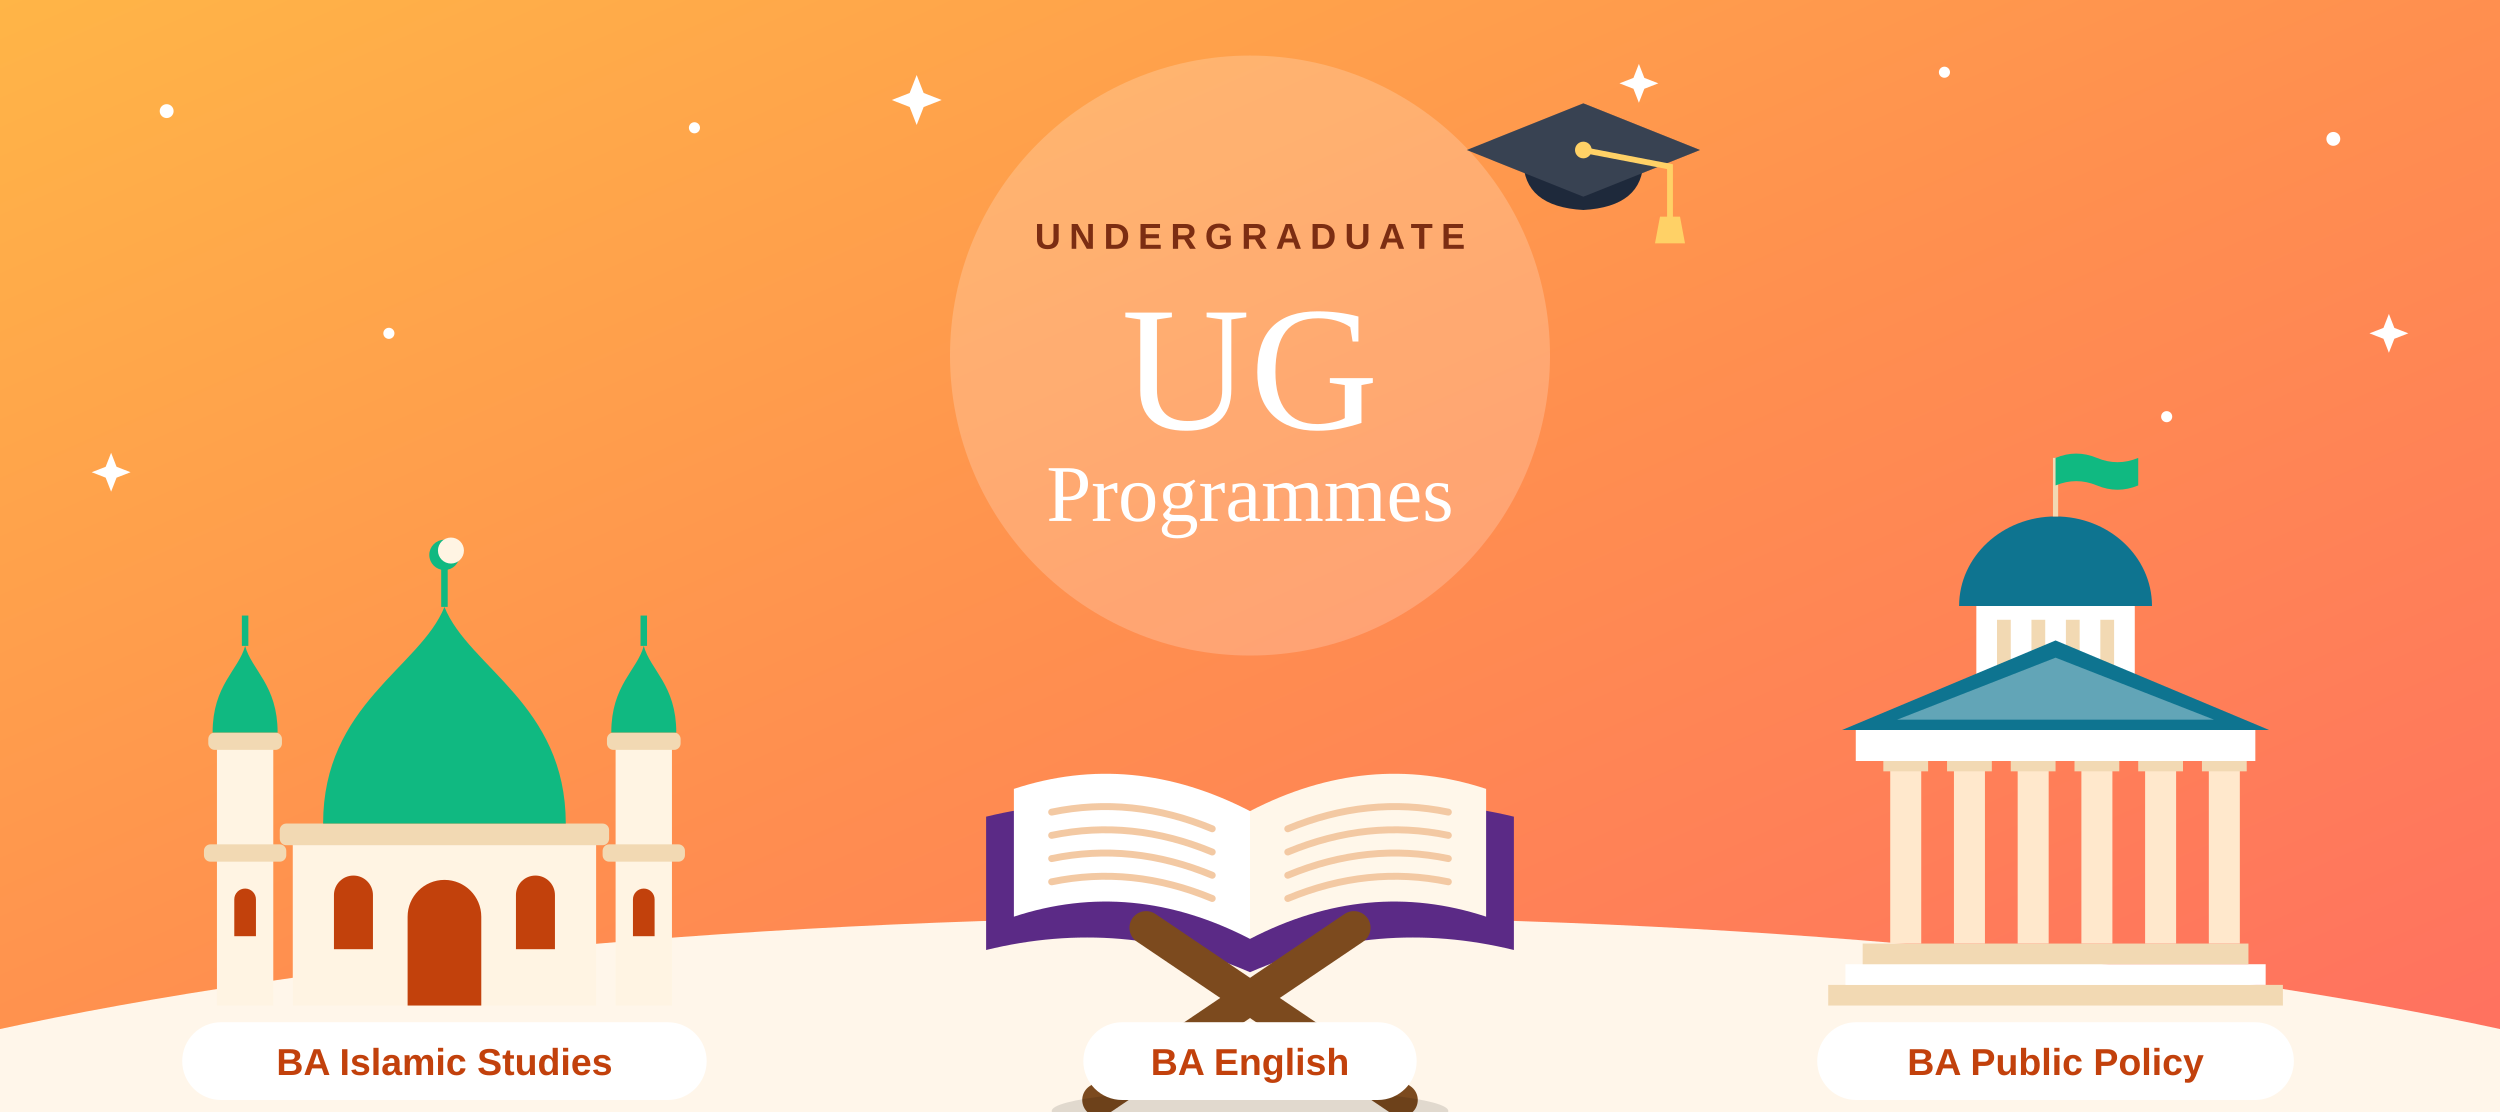
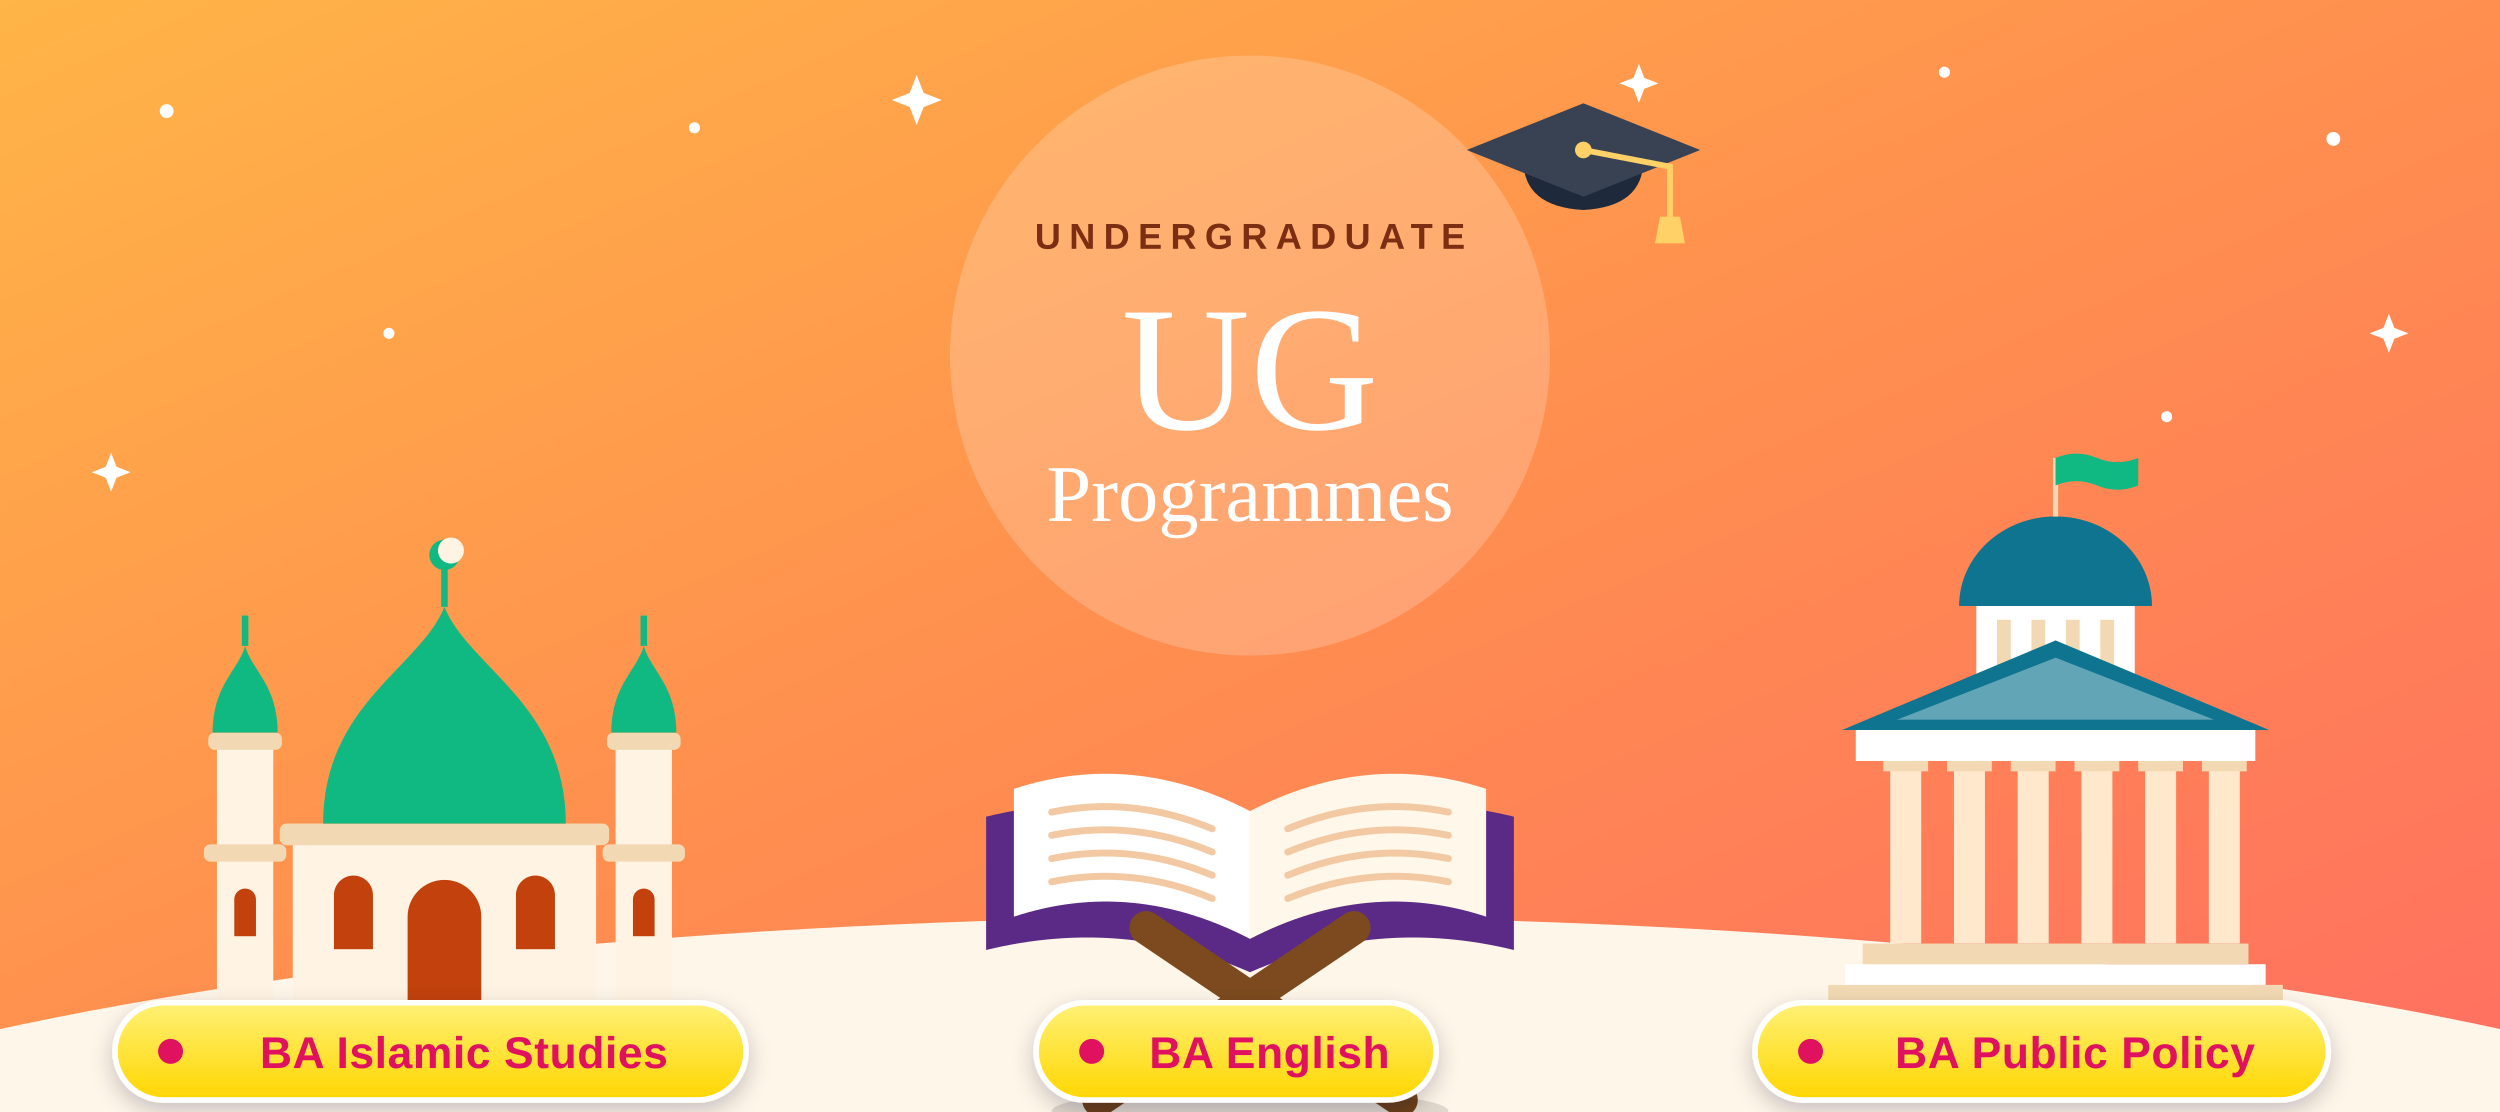
<svg xmlns="http://www.w3.org/2000/svg" viewBox="0 0 900 400" width="900" height="400">
  <defs>
    <linearGradient id="bg" x1="0" y1="0" x2="1" y2="1">
      <stop offset="0" stop-color="#ffb547" />
      <stop offset="0.5" stop-color="#ff8f4f" />
      <stop offset="1" stop-color="#ff6f61" />
    </linearGradient>
+     <linearGradient id="pillBg" x1="0" y1="0" x2="0" y2="1">
+       <stop offset="0" stop-color="#fff176" />
+       <stop offset="1" stop-color="#ffd600" />
+     </linearGradient>
+     <filter id="pillShadow" x="-20%" y="-40%" width="140%" height="200%">
+       <feDropShadow dx="0" dy="3" stdDeviation="4" flood-color="#0f172a" flood-opacity="0.22" />
+     </filter>
    <style>
      .tw { animation: tw 2.8s ease-in-out infinite; transform-box: fill-box; transform-origin: center; }
      .bob { animation: bob 5s ease-in-out infinite; }
      @keyframes tw { 0%,100% { opacity: .3; transform: scale(.6) } 50% { opacity: 1; transform: scale(1) } }
      @keyframes bob { 0%,100% { transform: translateY(0) } 50% { transform: translateY(-6px) } }
      @media (prefers-reduced-motion: reduce) { .tw,.bob { animation: none } }
    </style>
  </defs>
  <rect width="900" height="400" fill="url(#bg)" />
  <circle cx="60" cy="40" r="2.5" fill="#fff" />
  <circle cx="840" cy="50" r="2.5" fill="#fff" />
  <circle cx="700" cy="26" r="2" fill="#fff" />
  <circle cx="250" cy="46" r="2" fill="#fff" />
  <circle cx="140" cy="120" r="2" fill="#fff" />
  <circle cx="780" cy="150" r="2" fill="#fff" />
  <g transform="translate(330 36)">
    <path class="tw" style="animation-delay:0s" d="M0 -9 L2.52 -2.52 L9 0 L2.52 2.52 L0 9 L-2.52 2.52 L-9 0 L-2.52 -2.52Z" fill="#fff" />
  </g>
  <g transform="translate(590 30)">
    <path class="tw" style="animation-delay:-1s" d="M0 -7 L1.96 -1.96 L7 0 L1.96 1.96 L0 7 L-1.96 1.96 L-7 0 L-1.96 -1.96Z" fill="#fff" />
  </g>
  <g transform="translate(860 120)">
    <path class="tw" style="animation-delay:-2s" d="M0 -7 L1.96 -1.96 L7 0 L1.96 1.96 L0 7 L-1.96 1.96 L-7 0 L-1.96 -1.96Z" fill="#fff" />
  </g>
  <g transform="translate(40 170)">
    <path class="tw" style="animation-delay:-1.4s" d="M0 -7 L1.96 -1.96 L7 0 L1.96 1.96 L0 7 L-1.96 1.96 L-7 0 L-1.96 -1.96Z" fill="#fff" />
  </g>
  <ellipse cx="450" cy="470" rx="640" ry="140" fill="#fff6ea" />
  <g transform="translate(160 362) scale(0.78)">
    <g>
      <rect x="-105" y="-120" width="26" height="120" fill="#fff4e3" />
      <rect x="-111" y="-74.4" width="38" height="8" rx="3" fill="#f2d9b3" />
      <rect x="-109" y="-126" width="34" height="8" rx="3" fill="#f2d9b3" />
      <path d="M-97 -32 V-49 A5 5 0 0 1 -87 -49 V-32Z" fill="#c2410c" />
      <path d="M-107 -126 C-107 -148 -95 -154.8 -92 -166 C-89 -154.8 -77 -148 -77 -126Z" fill="#10b981" />
      <line x1="-92" y1="-166" x2="-92" y2="-180" stroke="#10b981" stroke-width="3" />
    </g>
    <g>
      <rect x="79" y="-120" width="26" height="120" fill="#fff4e3" />
      <rect x="73" y="-74.4" width="38" height="8" rx="3" fill="#f2d9b3" />
      <rect x="75" y="-126" width="34" height="8" rx="3" fill="#f2d9b3" />
      <path d="M87 -32 V-49 A5 5 0 0 1 97 -49 V-32Z" fill="#c2410c" />
      <path d="M77 -126 C77 -148 89 -154.8 92 -166 C95 -154.8 107 -148 107 -126Z" fill="#10b981" />
      <line x1="92" y1="-166" x2="92" y2="-180" stroke="#10b981" stroke-width="3" />
    </g>
    <rect x="-70" y="-78" width="140" height="78" fill="#fff4e3" />
    <rect x="-76" y="-84" width="152" height="10" rx="3" fill="#f2d9b3" />
    <path d="M-56 -84 C-56 -139 -11.2 -156 0 -184 C11.2 -156 56 -139 56 -84Z" fill="#10b981" />
    <line x1="0" y1="-184" x2="0" y2="-202" stroke="#10b981" stroke-width="3" />
    <circle cx="0" cy="-208" r="7" fill="#10b981" />
    <circle cx="3" cy="-210" r="6" fill="#fff4e3" />
    <path d="M-17 0 V-41 A17 17 0 0 1 17 -41 V0Z" fill="#c2410c" />
    <path d="M-51 -26 V-51 A9 9 0 0 1 -33 -51 V-26Z" fill="#c2410c" />
    <path d="M33 -26 V-51 A9 9 0 0 1 51 -51 V-26Z" fill="#c2410c" />
  </g>
  <g transform="translate(740 362) scale(0.62)">
    <rect x="-46" y="-232" width="92" height="50" fill="#fff" />
    <rect x="-34" y="-224" width="8" height="34" fill="#f2d9b3" />
    <rect x="-14" y="-224" width="8" height="34" fill="#f2d9b3" />
    <rect x="6" y="-224" width="8" height="34" fill="#f2d9b3" />
    <rect x="26" y="-224" width="8" height="34" fill="#f2d9b3" />
    <path d="M-56 -232 A56 52 0 0 1 56 -232Z" fill="#0e7490" />
    <line x1="0" y1="-284" x2="0" y2="-318" stroke="#f2d9b3" stroke-width="3" />
    <path d="M0 -318 q12 -5 24 0 q12 5 24 0 v16 q-12 5 -24 0 q-12 -5 -24 0Z" fill="#10b981" />
    <rect x="-132" y="-12" width="264" height="12" fill="#f2d9b3" />
    <rect x="-122" y="-24" width="244" height="12" fill="#fff" />
    <rect x="-112" y="-36" width="224" height="12" fill="#f2d9b3" />
    <rect x="-96" y="-138" width="18" height="102" fill="#ffe8cc" />
    <rect x="-100" y="-142" width="26" height="6" fill="#f2d9b3" />
    <rect x="-59" y="-138" width="18" height="102" fill="#ffe8cc" />
    <rect x="-63" y="-142" width="26" height="6" fill="#f2d9b3" />
    <rect x="-22" y="-138" width="18" height="102" fill="#ffe8cc" />
    <rect x="-26" y="-142" width="26" height="6" fill="#f2d9b3" />
    <rect x="15" y="-138" width="18" height="102" fill="#ffe8cc" />
    <rect x="11" y="-142" width="26" height="6" fill="#f2d9b3" />
    <rect x="52" y="-138" width="18" height="102" fill="#ffe8cc" />
    <rect x="48" y="-142" width="26" height="6" fill="#f2d9b3" />
    <rect x="89" y="-138" width="18" height="102" fill="#ffe8cc" />
    <rect x="85" y="-142" width="26" height="6" fill="#f2d9b3" />
    <rect x="-116" y="-160" width="232" height="18" fill="#fff" />
    <path d="M-124 -160 L0 -212 L124 -160Z" fill="#0e7490" />
    <path d="M-92 -166 L0 -202 L92 -166Z" fill="#fff" fill-opacity="0.35" />
  </g>
  <g>
    <path d="M450 302 Q404.1 282 355 294 L355 342 Q404.1 330 450 350 Q495.9 330 545 342 L545 294 Q495.9 282 450 302Z" fill="#5b2a86" />
    <path d="M450 292 Q407.5 270 365 284 L365 330 Q407.5 316 450 338Z" fill="#ffffff" />
    <path d="M450 292 Q492.5 270 535 284 L535 330 Q492.5 316 450 338Z" fill="#fff7ea" />
    <path d="M436.4 298.364 Q407.5 286.364 378.6 292.364" fill="none" stroke="#f3c9a3" stroke-width="2.5" stroke-linecap="round" />
    <path d="M463.6 298.364 Q492.5 286.364 521.4 292.364" fill="none" stroke="#f3c9a3" stroke-width="2.5" stroke-linecap="round" />
    <path d="M436.4 306.727 Q407.5 294.727 378.6 300.727" fill="none" stroke="#f3c9a3" stroke-width="2.5" stroke-linecap="round" />
    <path d="M463.6 306.727 Q492.5 294.727 521.4 300.727" fill="none" stroke="#f3c9a3" stroke-width="2.5" stroke-linecap="round" />
    <path d="M436.4 315.091 Q407.5 303.091 378.6 309.091" fill="none" stroke="#f3c9a3" stroke-width="2.5" stroke-linecap="round" />
    <path d="M463.6 315.091 Q492.5 303.091 521.4 309.091" fill="none" stroke="#f3c9a3" stroke-width="2.5" stroke-linecap="round" />
    <path d="M436.4 323.455 Q407.5 311.455 378.6 317.455" fill="none" stroke="#f3c9a3" stroke-width="2.5" stroke-linecap="round" />
    <path d="M463.6 323.455 Q492.5 311.455 521.4 317.455" fill="none" stroke="#f3c9a3" stroke-width="2.5" stroke-linecap="round" />
  </g>
  <g stroke="#7c4a1e" stroke-width="12" stroke-linecap="round">
    <line x1="395.6" y1="396" x2="487.4" y2="334" />
    <line x1="504.4" y1="396" x2="412.6" y2="334" />
  </g>
  <ellipse cx="450" cy="400" rx="71.4" ry="8" fill="#000" fill-opacity="0.12" />
  <circle cx="450" cy="128" r="108" fill="#ffffff33" />
  <text x="450" y="89.57" text-anchor="middle" font-family="'Poppins','Segoe UI',Arial,sans-serif" font-weight="700" font-size="13" letter-spacing="3" fill="#7c2d12">UNDERGRADUATE</text>
  <text x="450" y="154.45" text-anchor="middle" font-family="Georgia,'Times New Roman',serif" font-size="64" fill="#fff">UG</text>
  <text x="450" y="187.53" text-anchor="middle" font-family="Georgia,'Times New Roman',serif" font-size="29" fill="#fff">Programmes</text>
  <g class="bob">
    <g transform="translate(570 54) scale(0.6)">
      <path d="M-36 6 Q-36 34 0 36 Q36 34 36 6 L36 -2 L-36 -2Z" fill="#1e293b" />
      <path d="M-70 0 L0 -28 L70 0 L0 28Z" fill="#1e293b" />
      <path d="M-70 0 L0 -28 L70 0 L0 28Z" fill="#fff" fill-opacity="0.12" />
      <circle cx="0" cy="0" r="5" fill="#ffd166" />
      <path d="M0 0 L52 10 L52 44" stroke="#ffd166" stroke-width="3.5" fill="none" />
      <path d="M46 40 h12 l3 16 h-18Z" fill="#ffd166" />
    </g>
  </g>
-   <rect x="65.6" y="368" width="188.8" height="28" rx="14" fill="#ffffff" />
-   <text x="160" y="387" text-anchor="middle" font-family="'Poppins','Segoe UI',Arial,sans-serif" font-weight="700" font-size="13.5" fill="#c2410c">BA Islamic Studies</text>
-   <rect x="390" y="368" width="120" height="28" rx="14" fill="#ffffff" />
-   <text x="450" y="387" text-anchor="middle" font-family="'Poppins','Segoe UI',Arial,sans-serif" font-weight="700" font-size="13.5" fill="#c2410c">BA English</text>
-   <rect x="654.2" y="368" width="171.6" height="28" rx="14" fill="#ffffff" />
-   <text x="740" y="387" text-anchor="middle" font-family="'Poppins','Segoe UI',Arial,sans-serif" font-weight="700" font-size="13.5" fill="#c2410c">BA Public Policy</text>
+   <g filter="url(#pillShadow)">
+     <rect x="41.4" y="361" width="227.2" height="35" rx="17.5" fill="url(#pillBg)" stroke="#ffffff" stroke-width="2" />
+   </g>
+   <circle cx="61.4" cy="378.5" r="4.5" fill="#e0115f" />
+   <text x="167" y="384.5" text-anchor="middle" font-family="'Poppins','Segoe UI',Arial,sans-serif" font-weight="800" font-size="16" letter-spacing="0.2" fill="#e0115f">BA Islamic Studies</text>
+   <g filter="url(#pillShadow)">
+     <rect x="373.0" y="361" width="144.0" height="35" rx="17.5" fill="url(#pillBg)" stroke="#ffffff" stroke-width="2" />
+   </g>
+   <circle cx="393.0" cy="378.5" r="4.5" fill="#e0115f" />
+   <text x="457" y="384.5" text-anchor="middle" font-family="'Poppins','Segoe UI',Arial,sans-serif" font-weight="800" font-size="16" letter-spacing="0.2" fill="#e0115f">BA English</text>
+   <g filter="url(#pillShadow)">
+     <rect x="631.8" y="361" width="206.4" height="35" rx="17.5" fill="url(#pillBg)" stroke="#ffffff" stroke-width="2" />
+   </g>
+   <circle cx="651.8" cy="378.5" r="4.5" fill="#e0115f" />
+   <text x="747" y="384.5" text-anchor="middle" font-family="'Poppins','Segoe UI',Arial,sans-serif" font-weight="800" font-size="16" letter-spacing="0.2" fill="#e0115f">BA Public Policy</text>
</svg>
